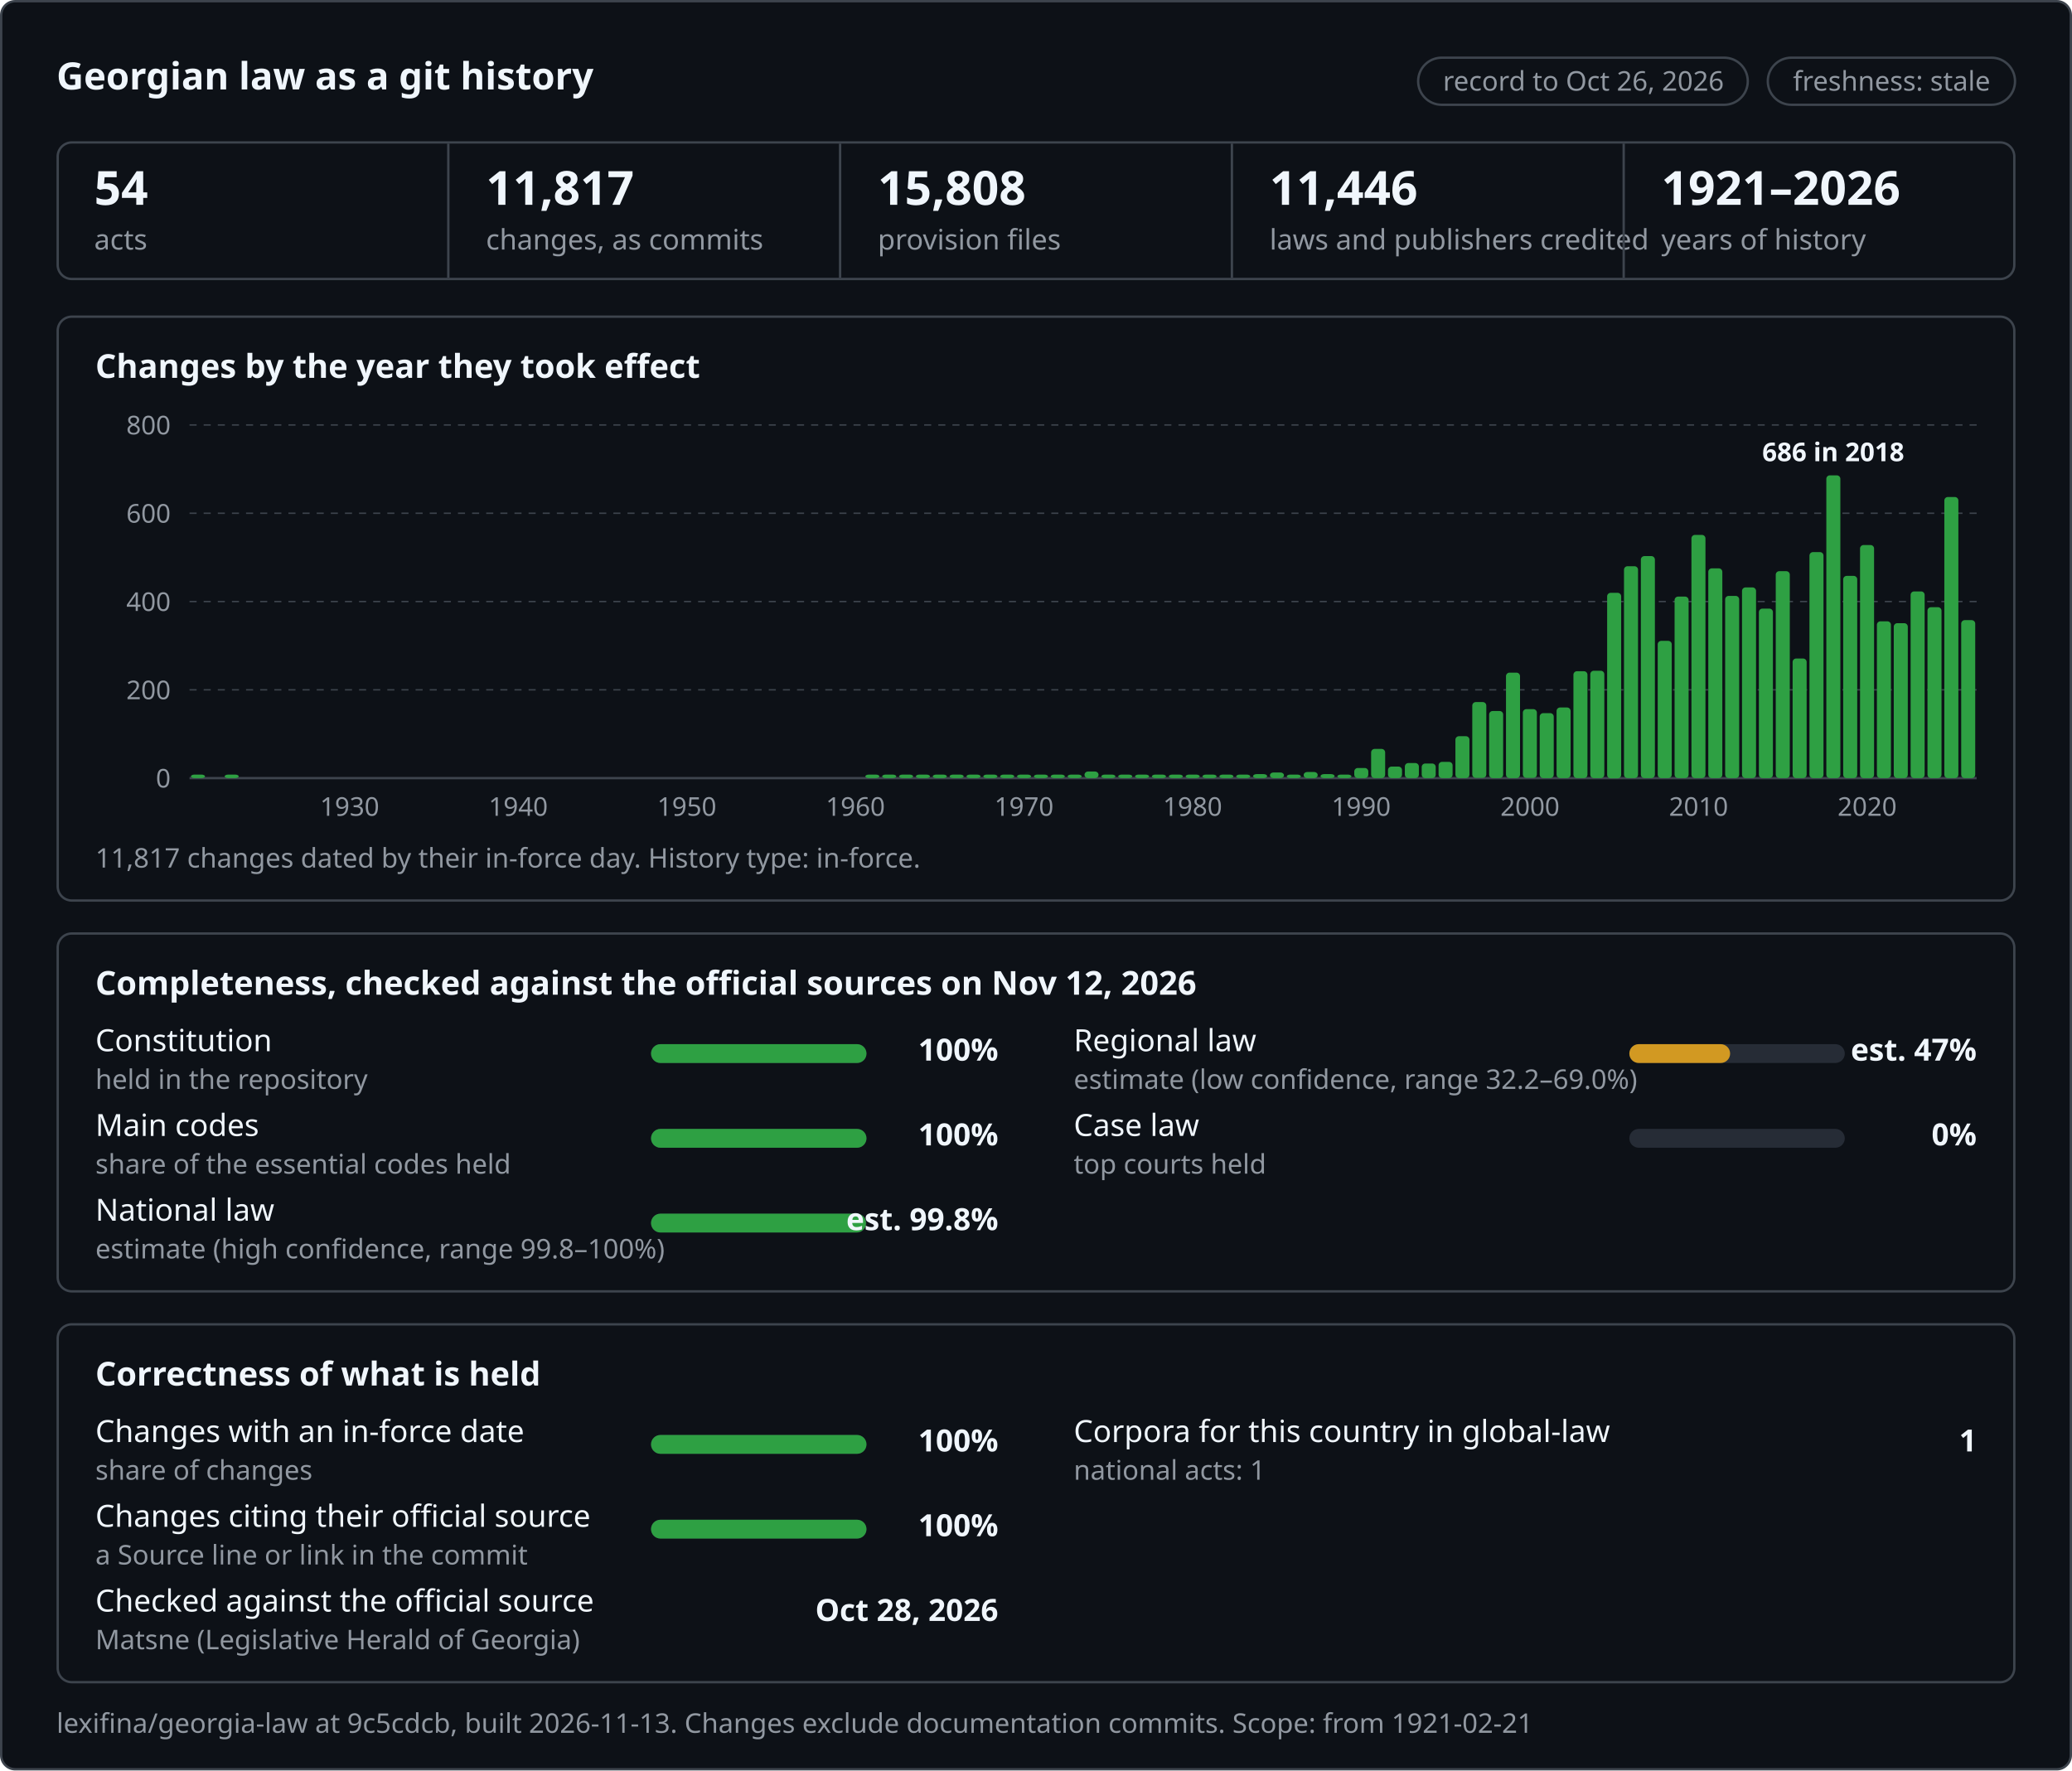
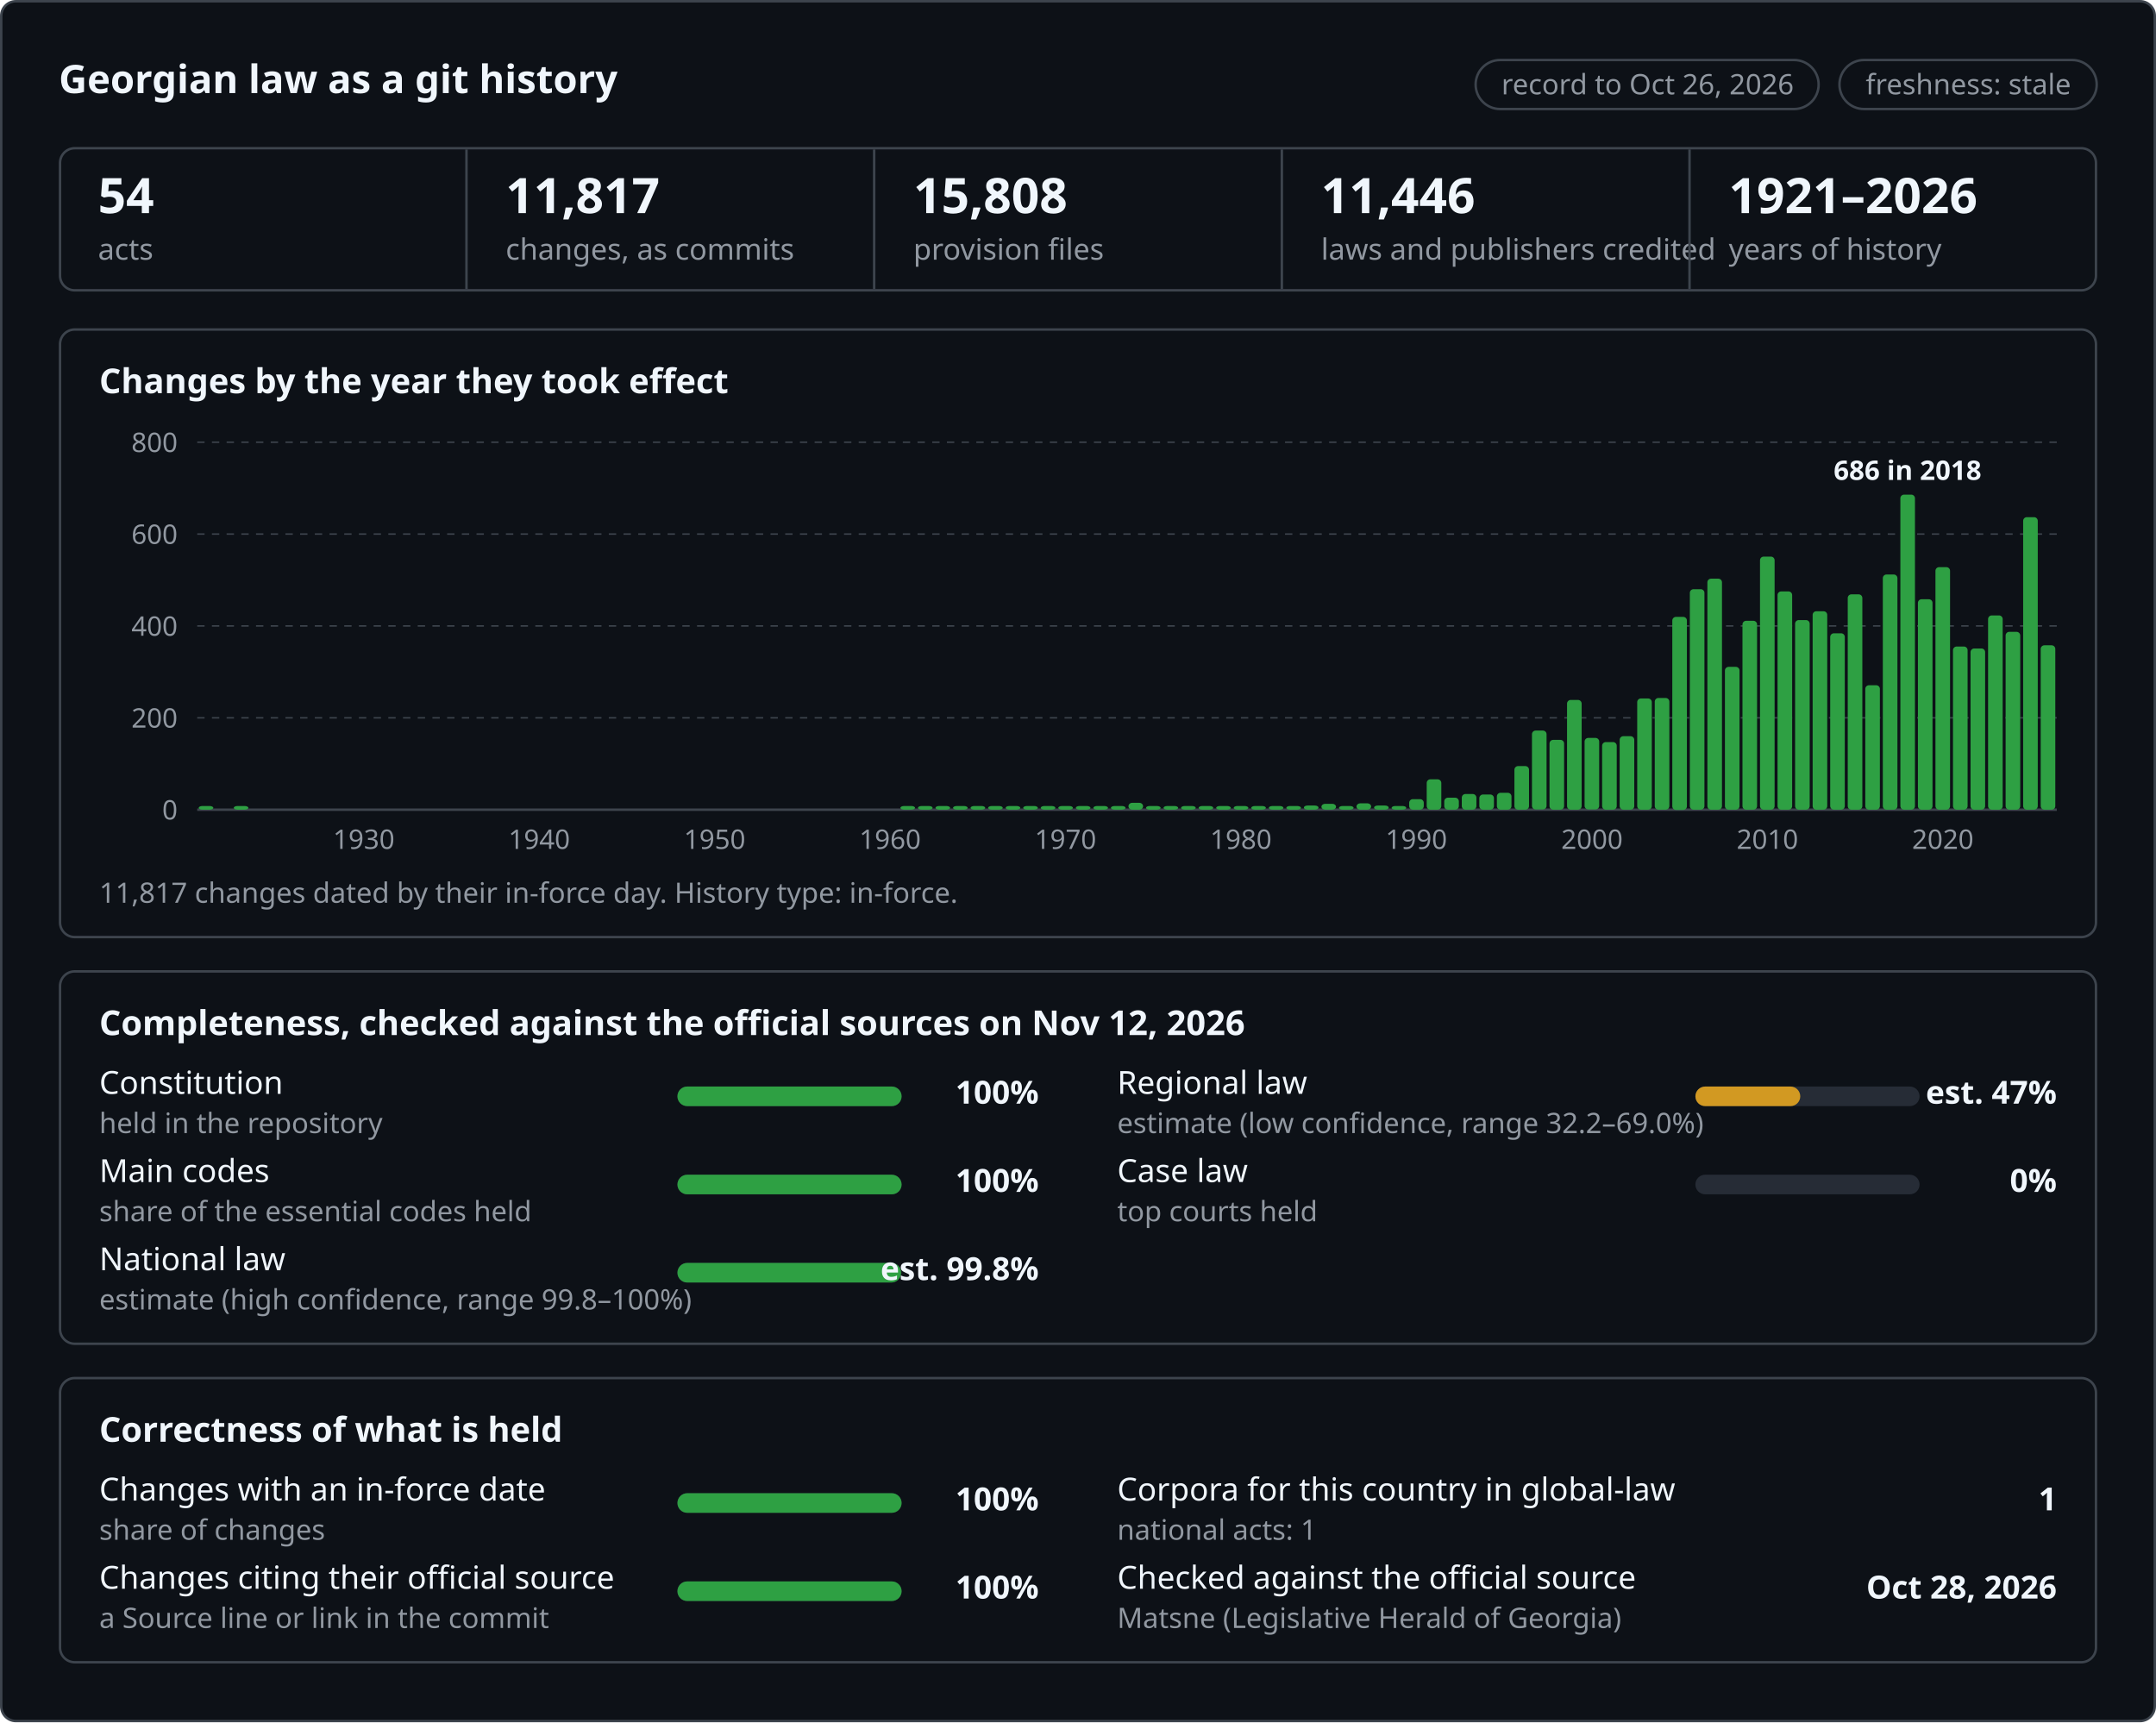
- <svg xmlns="http://www.w3.org/2000/svg" width="880" height="752" viewBox="0 0 880 752" font-family="-apple-system,BlinkMacSystemFont,Segoe UI,Noto Sans,Helvetica,Arial,sans-serif">
-   <rect x="0.5" y="0.5" width="879" height="751" rx="6" fill="#0d1117" stroke="#3d444d" />
+ <svg xmlns="http://www.w3.org/2000/svg" width="880" height="703" viewBox="0 0 880 703" font-family="-apple-system,BlinkMacSystemFont,Segoe UI,Noto Sans,Helvetica,Arial,sans-serif">
+   <rect x="0.5" y="0.5" width="879" height="702" rx="6" fill="#0d1117" stroke="#3d444d" />
  <text x="24" y="38" font-size="16" font-weight="600" fill="#f0f6fc">Georgian law as a git history</text>
  <rect x="602.3" y="24.5" width="140" height="20" rx="10" fill="none" stroke="#3d444d" />
  <text x="672.5" y="38.5" font-size="11.5" font-weight="500" text-anchor="middle" fill="#9198a1">record to Oct 26, 2026</text>
  <rect x="750.8" y="24.5" width="105" height="20" rx="10" fill="none" stroke="#3d444d" />
  <text x="803.4" y="38.5" font-size="11.5" font-weight="500" text-anchor="middle" fill="#9198a1">freshness: stale</text>
  <rect x="24.5" y="60.5" width="831" height="58" rx="6" fill="#0d1117" stroke="#3d444d" />
  <text x="40.0" y="87" font-size="20" font-weight="600" fill="#f0f6fc">54</text>
  <text x="40.0" y="106" font-size="12" fill="#9198a1">acts</text>
  <line x1="190.4" y1="61" x2="190.4" y2="118" stroke="#3d444d" />
  <text x="206.4" y="87" font-size="20" font-weight="600" fill="#f0f6fc">11,817</text>
  <text x="206.4" y="106" font-size="12" fill="#9198a1">changes, as commits</text>
  <line x1="356.8" y1="61" x2="356.8" y2="118" stroke="#3d444d" />
  <text x="372.8" y="87" font-size="20" font-weight="600" fill="#f0f6fc">15,808</text>
  <text x="372.8" y="106" font-size="12" fill="#9198a1">provision files</text>
  <line x1="523.2" y1="61" x2="523.2" y2="118" stroke="#3d444d" />
  <text x="539.2" y="87" font-size="20" font-weight="600" fill="#f0f6fc">11,446</text>
  <text x="539.2" y="106" font-size="12" fill="#9198a1" textLength="142" lengthAdjust="spacingAndGlyphs">laws and publishers credited</text>
  <line x1="689.6" y1="61" x2="689.6" y2="118" stroke="#3d444d" />
  <text x="705.6" y="87" font-size="20" font-weight="600" fill="#f0f6fc">1921–2026</text>
  <text x="705.6" y="106" font-size="12" fill="#9198a1">years of history</text>
  <rect x="24.5" y="134.5" width="831" height="248" rx="6" fill="#0d1117" stroke="#3d444d" />
  <text x="40.5" y="160.5" font-size="14" font-weight="600" fill="#f0f6fc">Changes by the year they took effect</text>
  <line x1="80.5" y1="330.5" x2="839.5" y2="330.5" stroke="#3d444d" stroke-width="1" />
  <text x="72.5" y="334.5" font-size="11" text-anchor="end" fill="#9198a1">0</text>
  <line x1="80.5" y1="293.0" x2="839.5" y2="293.0" stroke="#3d444d" stroke-width="0.6" stroke-dasharray="3 3" />
  <text x="72.5" y="297.0" font-size="11" text-anchor="end" fill="#9198a1">200</text>
  <line x1="80.5" y1="255.5" x2="839.5" y2="255.5" stroke="#3d444d" stroke-width="0.6" stroke-dasharray="3 3" />
  <text x="72.5" y="259.5" font-size="11" text-anchor="end" fill="#9198a1">400</text>
  <line x1="80.5" y1="218.0" x2="839.5" y2="218.0" stroke="#3d444d" stroke-width="0.6" stroke-dasharray="3 3" />
  <text x="72.5" y="222.0" font-size="11" text-anchor="end" fill="#9198a1">600</text>
  <line x1="80.5" y1="180.5" x2="839.5" y2="180.5" stroke="#3d444d" stroke-width="0.6" stroke-dasharray="3 3" />
  <text x="72.5" y="184.5" font-size="11" text-anchor="end" fill="#9198a1">800</text>
  <rect x="81.10" y="329.0" width="5.96" height="1.5" rx="1.5" fill="#2ea043" />
  <rect x="95.42" y="329.0" width="5.96" height="1.5" rx="1.5" fill="#2ea043" />
  <text x="148.5" y="346.5" font-size="11" text-anchor="middle" fill="#9198a1">1930</text>
  <text x="220.1" y="346.5" font-size="11" text-anchor="middle" fill="#9198a1">1940</text>
  <text x="291.7" y="346.5" font-size="11" text-anchor="middle" fill="#9198a1">1950</text>
  <text x="363.3" y="346.5" font-size="11" text-anchor="middle" fill="#9198a1">1960</text>
  <rect x="367.52" y="329.0" width="5.96" height="1.5" rx="1.5" fill="#2ea043" />
  <rect x="374.68" y="329.0" width="5.96" height="1.5" rx="1.5" fill="#2ea043" />
  <rect x="381.84" y="329.0" width="5.96" height="1.5" rx="1.5" fill="#2ea043" />
  <rect x="389.00" y="329.0" width="5.96" height="1.5" rx="1.5" fill="#2ea043" />
  <rect x="396.16" y="329.0" width="5.96" height="1.5" rx="1.5" fill="#2ea043" />
  <rect x="403.32" y="329.0" width="5.96" height="1.5" rx="1.5" fill="#2ea043" />
  <rect x="410.48" y="329.0" width="5.96" height="1.5" rx="1.5" fill="#2ea043" />
  <rect x="417.64" y="329.0" width="5.96" height="1.5" rx="1.5" fill="#2ea043" />
  <rect x="424.80" y="329.0" width="5.96" height="1.5" rx="1.5" fill="#2ea043" />
  <rect x="431.96" y="329.0" width="5.96" height="1.5" rx="1.5" fill="#2ea043" />
  <text x="434.9" y="346.5" font-size="11" text-anchor="middle" fill="#9198a1">1970</text>
  <rect x="439.12" y="329.0" width="5.96" height="1.5" rx="1.5" fill="#2ea043" />
  <rect x="446.28" y="329.0" width="5.96" height="1.5" rx="1.5" fill="#2ea043" />
  <rect x="453.44" y="329.0" width="5.96" height="1.5" rx="1.5" fill="#2ea043" />
  <rect x="460.60" y="327.7" width="5.96" height="2.8" rx="1.5" fill="#2ea043" />
  <rect x="467.76" y="329.0" width="5.96" height="1.5" rx="1.5" fill="#2ea043" />
  <rect x="474.92" y="329.0" width="5.96" height="1.5" rx="1.5" fill="#2ea043" />
  <rect x="482.08" y="329.0" width="5.96" height="1.5" rx="1.5" fill="#2ea043" />
  <rect x="489.24" y="329.0" width="5.96" height="1.5" rx="1.5" fill="#2ea043" />
  <rect x="496.40" y="329.0" width="5.96" height="1.5" rx="1.5" fill="#2ea043" />
  <rect x="503.56" y="329.0" width="5.96" height="1.5" rx="1.5" fill="#2ea043" />
  <text x="506.5" y="346.5" font-size="11" text-anchor="middle" fill="#9198a1">1980</text>
  <rect x="510.72" y="329.0" width="5.96" height="1.5" rx="1.5" fill="#2ea043" />
  <rect x="517.88" y="329.0" width="5.96" height="1.5" rx="1.5" fill="#2ea043" />
  <rect x="525.04" y="329.0" width="5.96" height="1.5" rx="1.5" fill="#2ea043" />
  <rect x="532.20" y="328.8" width="5.96" height="1.7" rx="1.5" fill="#2ea043" />
  <rect x="539.36" y="328.1" width="5.96" height="2.4" rx="1.5" fill="#2ea043" />
  <rect x="546.52" y="329.0" width="5.96" height="1.5" rx="1.5" fill="#2ea043" />
  <rect x="553.68" y="327.9" width="5.96" height="2.6" rx="1.5" fill="#2ea043" />
  <rect x="560.85" y="328.8" width="5.96" height="1.7" rx="1.5" fill="#2ea043" />
  <rect x="568.01" y="329.0" width="5.96" height="1.5" rx="1.5" fill="#2ea043" />
  <rect x="575.17" y="326.2" width="5.96" height="4.3" rx="1.5" fill="#2ea043" />
  <text x="578.1" y="346.5" font-size="11" text-anchor="middle" fill="#9198a1">1990</text>
  <rect x="582.33" y="318.1" width="5.96" height="12.4" rx="1.5" fill="#2ea043" />
  <rect x="589.49" y="325.6" width="5.96" height="4.9" rx="1.5" fill="#2ea043" />
  <rect x="596.65" y="324.1" width="5.96" height="6.4" rx="1.5" fill="#2ea043" />
  <rect x="603.81" y="324.3" width="5.96" height="6.2" rx="1.5" fill="#2ea043" />
  <rect x="610.97" y="323.6" width="5.96" height="6.9" rx="1.5" fill="#2ea043" />
  <rect x="618.13" y="312.7" width="5.96" height="17.8" rx="1.5" fill="#2ea043" />
  <rect x="625.29" y="298.2" width="5.96" height="32.2" rx="1.5" fill="#2ea043" />
  <rect x="632.45" y="302.0" width="5.96" height="28.5" rx="1.5" fill="#2ea043" />
  <rect x="639.61" y="285.7" width="5.96" height="44.8" rx="1.5" fill="#2ea043" />
  <rect x="646.77" y="301.2" width="5.96" height="29.2" rx="1.5" fill="#2ea043" />
  <text x="649.8" y="346.5" font-size="11" text-anchor="middle" fill="#9198a1">2000</text>
  <rect x="653.93" y="302.9" width="5.96" height="27.6" rx="1.5" fill="#2ea043" />
  <rect x="661.09" y="300.5" width="5.96" height="30.0" rx="1.5" fill="#2ea043" />
  <rect x="668.25" y="285.1" width="5.96" height="45.4" rx="1.5" fill="#2ea043" />
  <rect x="675.41" y="284.9" width="5.96" height="45.6" rx="1.5" fill="#2ea043" />
  <rect x="682.57" y="251.8" width="5.96" height="78.8" rx="1.5" fill="#2ea043" />
  <rect x="689.73" y="240.5" width="5.96" height="90.0" rx="1.5" fill="#2ea043" />
  <rect x="696.89" y="236.2" width="5.96" height="94.3" rx="1.5" fill="#2ea043" />
  <rect x="704.05" y="272.2" width="5.96" height="58.3" rx="1.5" fill="#2ea043" />
  <rect x="711.21" y="253.4" width="5.96" height="77.1" rx="1.5" fill="#2ea043" />
  <rect x="718.37" y="227.2" width="5.96" height="103.3" rx="1.5" fill="#2ea043" />
  <text x="721.4" y="346.5" font-size="11" text-anchor="middle" fill="#9198a1">2010</text>
  <rect x="725.53" y="241.4" width="5.96" height="89.1" rx="1.5" fill="#2ea043" />
  <rect x="732.69" y="253.1" width="5.96" height="77.4" rx="1.5" fill="#2ea043" />
  <rect x="739.85" y="249.5" width="5.96" height="81.0" rx="1.5" fill="#2ea043" />
  <rect x="747.02" y="258.5" width="5.96" height="72.0" rx="1.5" fill="#2ea043" />
  <rect x="754.18" y="242.6" width="5.96" height="87.9" rx="1.5" fill="#2ea043" />
  <rect x="761.34" y="279.7" width="5.96" height="50.8" rx="1.5" fill="#2ea043" />
  <rect x="768.50" y="234.5" width="5.96" height="96.0" rx="1.5" fill="#2ea043" />
  <rect x="775.66" y="201.9" width="5.96" height="128.6" rx="1.5" fill="#2ea043" />
  <text x="778.6" y="195.9" font-size="11" font-weight="600" text-anchor="middle" fill="#f0f6fc">686 in 2018</text>
  <rect x="782.82" y="244.6" width="5.96" height="85.9" rx="1.5" fill="#2ea043" />
  <rect x="789.98" y="231.5" width="5.96" height="99.0" rx="1.5" fill="#2ea043" />
  <text x="793.0" y="346.5" font-size="11" text-anchor="middle" fill="#9198a1">2020</text>
  <rect x="797.14" y="263.9" width="5.96" height="66.6" rx="1.5" fill="#2ea043" />
  <rect x="804.30" y="264.7" width="5.96" height="65.8" rx="1.5" fill="#2ea043" />
  <rect x="811.46" y="251.2" width="5.96" height="79.3" rx="1.5" fill="#2ea043" />
  <rect x="818.62" y="257.9" width="5.96" height="72.6" rx="1.5" fill="#2ea043" />
  <rect x="825.78" y="211.1" width="5.96" height="119.4" rx="1.5" fill="#2ea043" />
  <rect x="832.94" y="263.4" width="5.96" height="67.1" rx="1.5" fill="#2ea043" />
  <text x="40.5" y="368.5" font-size="11.5" fill="#9198a1">11,817 changes dated by their in-force day. History type: in-force.</text>
  <rect x="24.5" y="396.5" width="831" height="152" rx="6" fill="#0d1117" stroke="#3d444d" />
  <text x="40.5" y="422.5" font-size="14" font-weight="600" fill="#f0f6fc">Completeness, checked against the official sources on Nov 12, 2026</text>
  <text x="40.5" y="446.5" font-size="13" fill="#f0f6fc">Constitution</text>
  <text x="40.5" y="462.5" font-size="11.5" fill="#9198a1">held in the repository</text>
  <g>
    <rect x="276.5" y="443.5" width="91.5" height="8" rx="4" fill="#262c36" />
    <rect x="276.5" y="443.5" width="91.5" height="8" rx="4" fill="#2ea043" />
  </g>
  <text x="424.0" y="450.5" font-size="13" font-weight="600" text-anchor="end" fill="#f0f6fc">100%</text>
  <text x="40.5" y="482.5" font-size="13" fill="#f0f6fc">Main codes</text>
  <text x="40.5" y="498.5" font-size="11.5" fill="#9198a1">share of the essential codes held</text>
  <g>
    <rect x="276.5" y="479.5" width="91.5" height="8" rx="4" fill="#262c36" />
    <rect x="276.5" y="479.5" width="91.5" height="8" rx="4" fill="#2ea043" />
  </g>
  <text x="424.0" y="486.5" font-size="13" font-weight="600" text-anchor="end" fill="#f0f6fc">100%</text>
  <text x="40.5" y="518.5" font-size="13" fill="#f0f6fc">National law</text>
  <text x="40.5" y="534.5" font-size="11.5" fill="#9198a1">estimate (high confidence, range 99.8–100%)</text>
  <g>
    <rect x="276.5" y="515.5" width="91.5" height="8" rx="4" fill="#262c36" />
    <rect x="276.5" y="515.5" width="91.3" height="8" rx="4" fill="#2ea043" />
  </g>
  <text x="424.0" y="522.5" font-size="13" font-weight="600" text-anchor="end" fill="#f0f6fc">est. 99.8%</text>
  <text x="456.0" y="446.5" font-size="13" fill="#f0f6fc">Regional law</text>
  <text x="456.0" y="462.5" font-size="11.5" fill="#9198a1">estimate (low confidence, range 32.2–69.0%)</text>
  <g>
    <rect x="692.0" y="443.5" width="91.5" height="8" rx="4" fill="#262c36" />
    <rect x="692.0" y="443.5" width="42.8" height="8" rx="4" fill="#d29922" />
  </g>
  <text x="839.5" y="450.5" font-size="13" font-weight="600" text-anchor="end" fill="#f0f6fc">est. 47%</text>
  <text x="456.0" y="482.5" font-size="13" fill="#f0f6fc">Case law</text>
  <text x="456.0" y="498.5" font-size="11.5" fill="#9198a1">top courts held</text>
  <g>
    <rect x="692.0" y="479.5" width="91.5" height="8" rx="4" fill="#262c36" />
  </g>
  <text x="839.5" y="486.5" font-size="13" font-weight="600" text-anchor="end" fill="#f0f6fc">0%</text>
-   <rect x="24.5" y="562.5" width="831" height="152" rx="6" fill="#0d1117" stroke="#3d444d" />
+   <rect x="24.5" y="562.5" width="831" height="116" rx="6" fill="#0d1117" stroke="#3d444d" />
  <text x="40.5" y="588.5" font-size="14" font-weight="600" fill="#f0f6fc">Correctness of what is held</text>
  <text x="40.5" y="612.5" font-size="13" fill="#f0f6fc">Changes with an in-force date</text>
  <text x="40.5" y="628.5" font-size="11.5" fill="#9198a1">share of changes</text>
  <g>
    <rect x="276.5" y="609.5" width="91.5" height="8" rx="4" fill="#262c36" />
    <rect x="276.5" y="609.5" width="91.5" height="8" rx="4" fill="#2ea043" />
  </g>
  <text x="424.0" y="616.5" font-size="13" font-weight="600" text-anchor="end" fill="#f0f6fc">100%</text>
  <text x="40.5" y="648.5" font-size="13" fill="#f0f6fc">Changes citing their official source</text>
  <text x="40.5" y="664.5" font-size="11.5" fill="#9198a1">a Source line or link in the commit</text>
  <g>
    <rect x="276.5" y="645.5" width="91.5" height="8" rx="4" fill="#262c36" />
    <rect x="276.5" y="645.5" width="91.5" height="8" rx="4" fill="#2ea043" />
  </g>
  <text x="424.0" y="652.5" font-size="13" font-weight="600" text-anchor="end" fill="#f0f6fc">100%</text>
-   <text x="40.5" y="684.5" font-size="13" fill="#f0f6fc">Checked against the official source</text>
-   <text x="40.5" y="700.5" font-size="11.5" fill="#9198a1">Matsne (Legislative Herald of Georgia)</text>
-   <text x="424.0" y="688.5" font-size="13" font-weight="600" text-anchor="end" fill="#f0f6fc">Oct 28, 2026</text>
  <text x="456.0" y="612.5" font-size="13" fill="#f0f6fc">Corpora for this country in global-law</text>
  <text x="456.0" y="628.5" font-size="11.5" fill="#9198a1">national acts: 1</text>
  <text x="839.5" y="616.5" font-size="13" font-weight="600" text-anchor="end" fill="#f0f6fc">1</text>
-   <text x="24" y="736" font-size="11.5" fill="#9198a1">lexifina/georgia-law at 9c5cdcb, built 2026-11-13. Changes exclude documentation commits. Scope: from 1921-02-21</text>
+   <text x="456.0" y="648.5" font-size="13" fill="#f0f6fc">Checked against the official source</text>
+   <text x="456.0" y="664.5" font-size="11.5" fill="#9198a1">Matsne (Legislative Herald of Georgia)</text>
+   <text x="839.5" y="652.5" font-size="13" font-weight="600" text-anchor="end" fill="#f0f6fc">Oct 28, 2026</text>
</svg>
